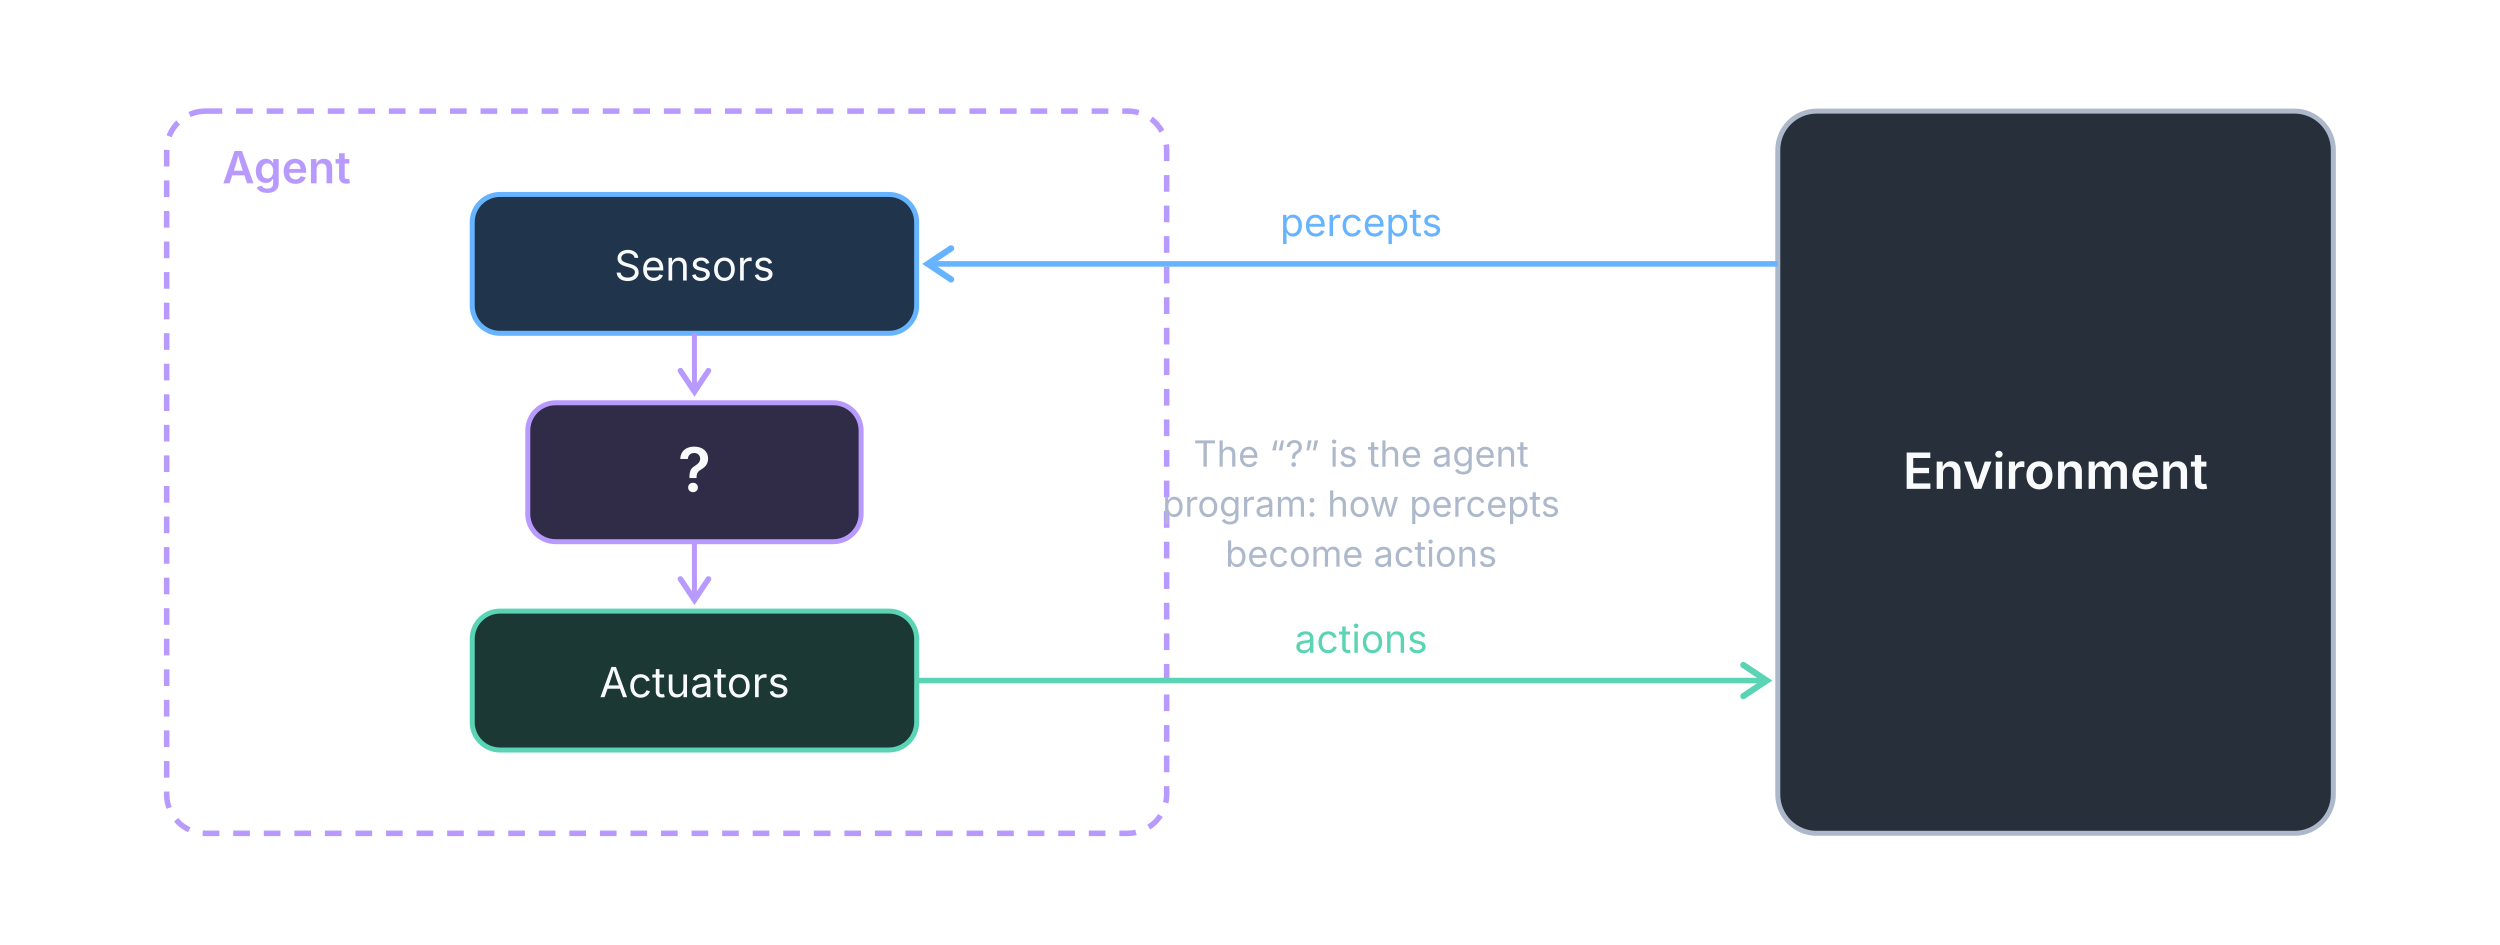
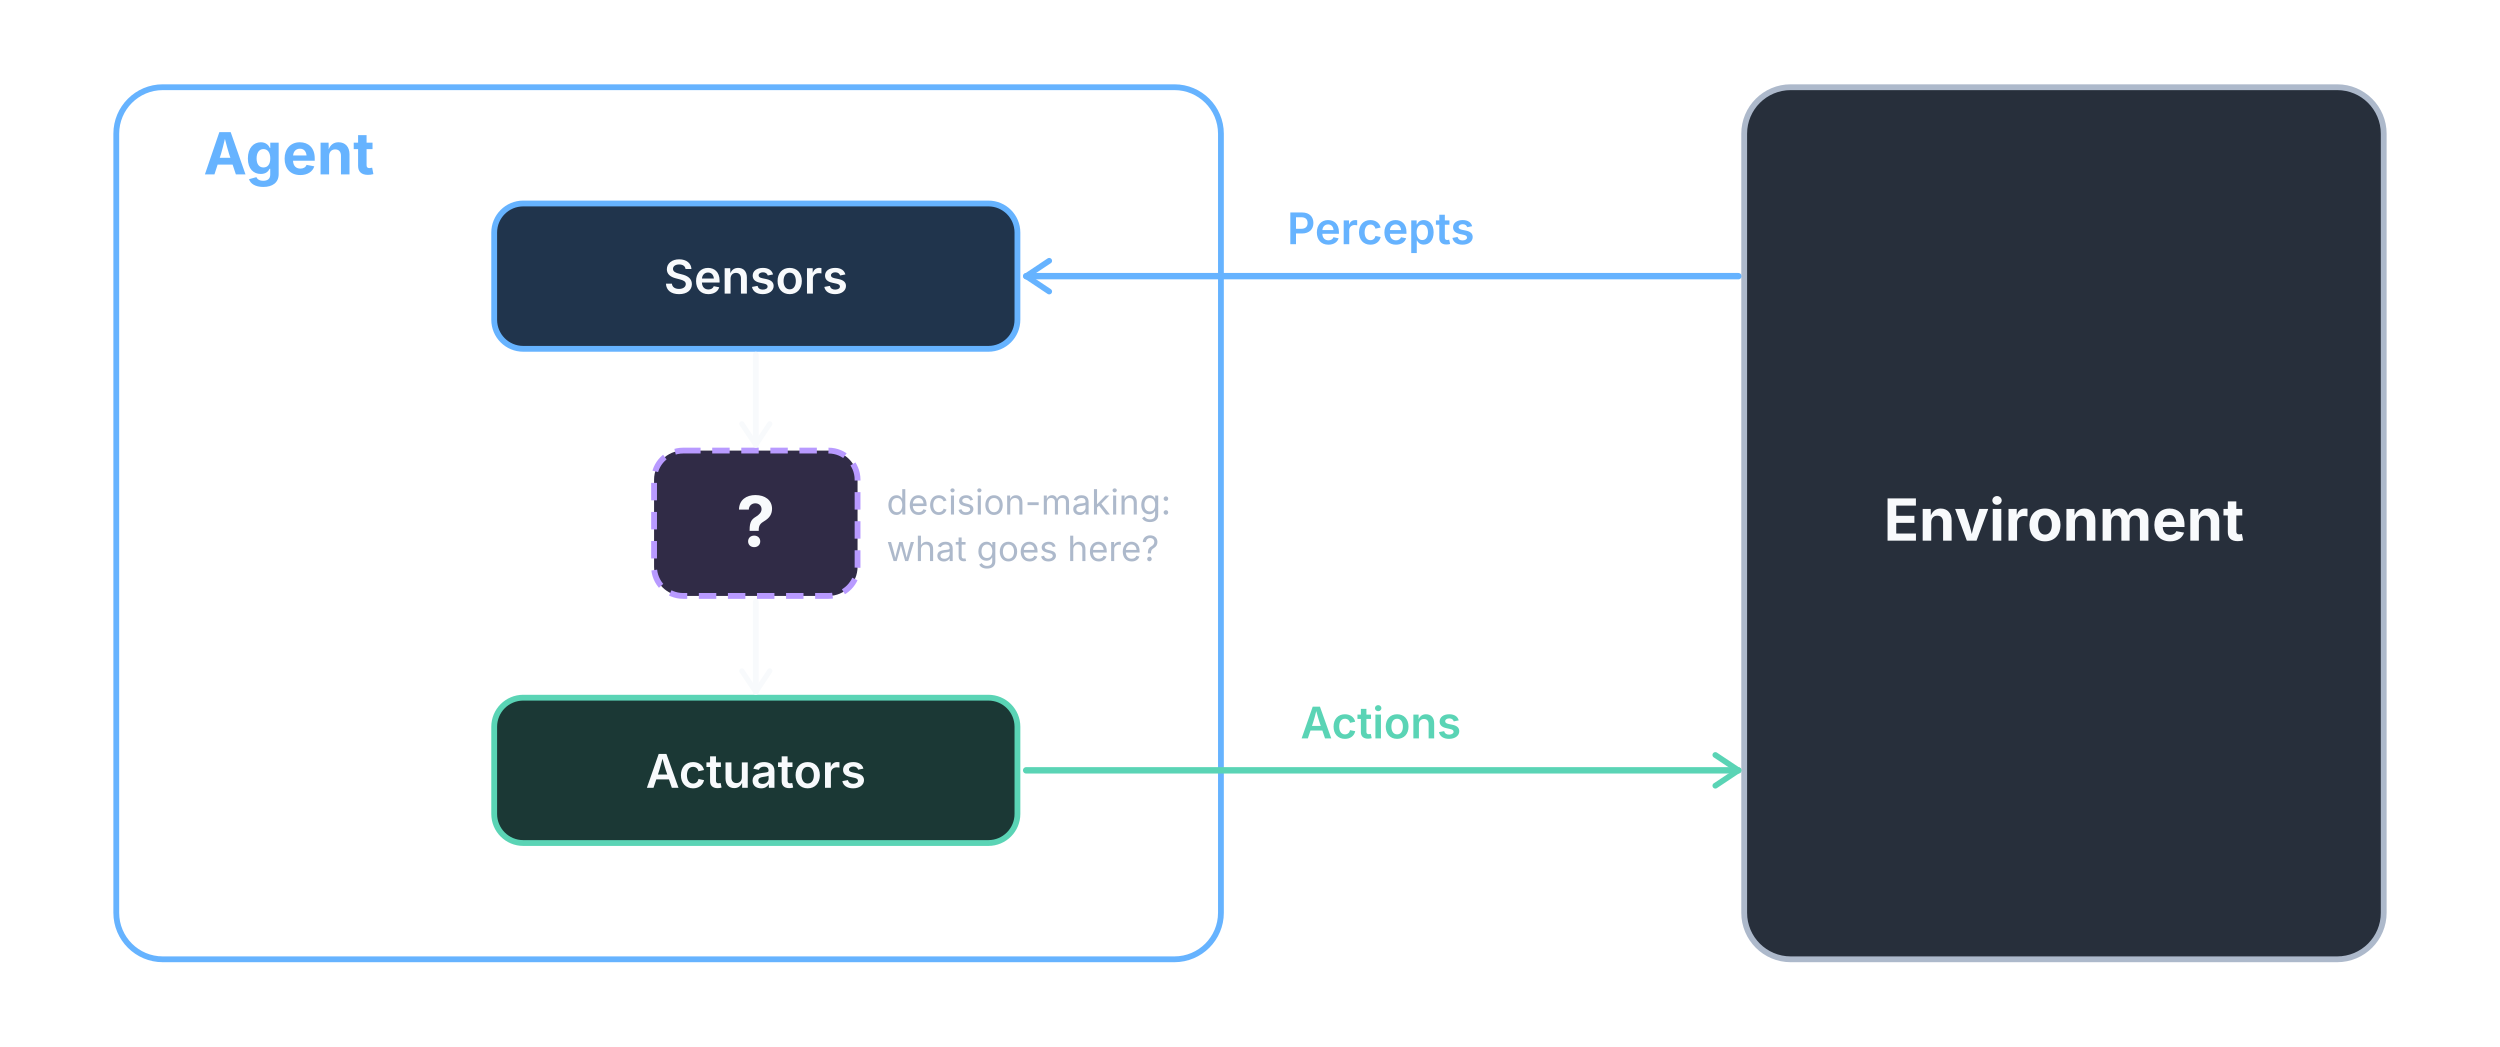
- <svg xmlns="http://www.w3.org/2000/svg" width="100%" viewBox="0 0 900 340" role="img">
+ <svg xmlns="http://www.w3.org/2000/svg" width="100%" viewBox="0 0 860 360" role="img">
  <defs>
-     <marker id="mb" viewBox="0 0 10 10" refX="8" refY="5" markerWidth="7" markerHeight="7" orient="auto-start-reverse">
-       <path d="M2 1L8 5L2 9" fill="none" stroke="#66b3ff" stroke-width="1.6" stroke-linecap="round" />
+     <marker id="a-blue" viewBox="0 0 10 10" refX="8" refY="5" markerWidth="6" markerHeight="6" orient="auto-start-reverse">
+       <path d="M2 1L8 5L2 9" fill="none" stroke="#66b3ff" stroke-width="1.5" stroke-linecap="round" stroke-linejoin="round" />
    </marker>
-     <marker id="mt" viewBox="0 0 10 10" refX="8" refY="5" markerWidth="7" markerHeight="7" orient="auto-start-reverse">
-       <path d="M2 1L8 5L2 9" fill="none" stroke="#5ad4b5" stroke-width="1.6" stroke-linecap="round" />
+     <marker id="a-violet" viewBox="0 0 10 10" refX="8" refY="5" markerWidth="6" markerHeight="6" orient="auto-start-reverse">
+       <path d="M2 1L8 5L2 9" fill="none" stroke="#b89aff" stroke-width="1.5" stroke-linecap="round" stroke-linejoin="round" />
    </marker>
-     <marker id="mv" viewBox="0 0 10 10" refX="8" refY="5" markerWidth="7" markerHeight="7" orient="auto-start-reverse">
-       <path d="M2 1L8 5L2 9" fill="none" stroke="#b89aff" stroke-width="1.6" stroke-linecap="round" />
+     <marker id="a-teal" viewBox="0 0 10 10" refX="8" refY="5" markerWidth="6" markerHeight="6" orient="auto-start-reverse">
+       <path d="M2 1L8 5L2 9" fill="none" stroke="#5ad4b5" stroke-width="1.5" stroke-linecap="round" stroke-linejoin="round" />
+     </marker>
+     <marker id="a-amber" viewBox="0 0 10 10" refX="8" refY="5" markerWidth="6" markerHeight="6" orient="auto-start-reverse">
+       <path d="M2 1L8 5L2 9" fill="none" stroke="#ffc778" stroke-width="1.5" stroke-linecap="round" stroke-linejoin="round" />
+     </marker>
+     <marker id="a-coral" viewBox="0 0 10 10" refX="8" refY="5" markerWidth="6" markerHeight="6" orient="auto-start-reverse">
+       <path d="M2 1L8 5L2 9" fill="none" stroke="#ff939b" stroke-width="1.5" stroke-linecap="round" stroke-linejoin="round" />
+     </marker>
+     <marker id="a-muted" viewBox="0 0 10 10" refX="8" refY="5" markerWidth="6" markerHeight="6" orient="auto-start-reverse">
+       <path d="M2 1L8 5L2 9" fill="none" stroke="#adb9cb" stroke-width="1.5" stroke-linecap="round" stroke-linejoin="round" />
+     </marker>
+     <marker id="a-white" viewBox="0 0 10 10" refX="8" refY="5" markerWidth="6" markerHeight="6" orient="auto-start-reverse">
+       <path d="M2 1L8 5L2 9" fill="none" stroke="#f8fafc" stroke-width="1.5" stroke-linecap="round" stroke-linejoin="round" />
    </marker>
  </defs>
-   <g font-family="Inter, ui-sans-serif, system-ui, -apple-system, BlinkMacSystemFont, Segoe UI, sans-serif">
-     <rect x="60" y="40" width="360" height="260" rx="14" fill="none" stroke="#b89aff" stroke-width="2" stroke-dasharray="6 5" />
-     <text x="80" y="66" font-size="16" font-weight="600" fill="#b89aff">Agent</text>
-     <rect x="170" y="70" width="160" height="50" rx="10" fill="#20344c" stroke="#66b3ff" stroke-width="1.8" />
-     <text x="250" y="101" text-anchor="middle" font-size="15" fill="#f8fafc">Sensors</text>
-     <rect x="190" y="145" width="120" height="50" rx="10" fill="#302b46" stroke="#b89aff" stroke-width="1.8" />
-     <text x="250" y="177" text-anchor="middle" font-size="22" font-weight="600" fill="#f8fafc">?</text>
-     <rect x="170" y="220" width="160" height="50" rx="10" fill="#1b3835" stroke="#5ad4b5" stroke-width="1.8" />
-     <text x="250" y="251" text-anchor="middle" font-size="15" fill="#f8fafc">Actuators</text>
-     <line x1="250" y1="120" x2="250" y2="141" stroke="#b89aff" stroke-width="1.8" marker-end="url(#mv)" />
-     <line x1="250" y1="195" x2="250" y2="216" stroke="#b89aff" stroke-width="1.8" marker-end="url(#mv)" />
-     <rect x="640" y="40" width="200" height="260" rx="14" fill="#272f3b" stroke="#adb9cb" stroke-width="1.8" />
-     <text x="740" y="176" text-anchor="middle" font-size="18" font-weight="600" fill="#f8fafc">Environment</text>
-     <path d="M640 95 L334 95" stroke="#66b3ff" stroke-width="2" fill="none" marker-end="url(#mb)" />
-     <text x="490" y="85" text-anchor="middle" font-size="14" fill="#66b3ff">percepts</text>
-     <path d="M330 245 L636 245" stroke="#5ad4b5" stroke-width="2" fill="none" marker-end="url(#mt)" />
-     <text x="490" y="235" text-anchor="middle" font-size="14" fill="#5ad4b5">actions</text>
-     <text x="490" y="168" text-anchor="middle" font-size="13" fill="#adb9cb">The “?” is the agent</text>
-     <text x="490" y="186" text-anchor="middle" font-size="13" fill="#adb9cb">program: how percepts</text>
-     <text x="490" y="204" text-anchor="middle" font-size="13" fill="#adb9cb">become actions</text>
-   </g>
+   <rect x="40" y="30" width="380" height="300" rx="16" fill="none" stroke="#66b3ff" stroke-width="2" vector-effect="non-scaling-stroke" />
+   <text x="70" y="60" font-family="Inter, ui-sans-serif, system-ui, -apple-system, BlinkMacSystemFont, Segoe UI, sans-serif" font-size="20" fill="#66b3ff" text-anchor="start" font-weight="700">Agent</text>
+   <rect x="170" y="70" width="180" height="50" rx="10" fill="#20344c" stroke="#66b3ff" stroke-width="2" vector-effect="non-scaling-stroke" />
+   <text x="260" y="101" font-family="Inter, ui-sans-serif, system-ui, -apple-system, BlinkMacSystemFont, Segoe UI, sans-serif" font-size="16" fill="#f8fafc" text-anchor="middle" font-weight="600">Sensors</text>
+   <rect x="225" y="155" width="70" height="50" rx="10" fill="#302b46" stroke="#b89aff" stroke-width="2" vector-effect="non-scaling-stroke" stroke-dasharray="6 4" />
+   <text x="260" y="188" font-family="Inter, ui-sans-serif, system-ui, -apple-system, BlinkMacSystemFont, Segoe UI, sans-serif" font-size="24" fill="#f8fafc" text-anchor="middle" font-weight="700">?</text>
+   <text x="305" y="177" font-family="Inter, ui-sans-serif, system-ui, -apple-system, BlinkMacSystemFont, Segoe UI, sans-serif" font-size="12" fill="#adb9cb" text-anchor="start" font-weight="normal">decision-making:</text>
+   <text x="305" y="193" font-family="Inter, ui-sans-serif, system-ui, -apple-system, BlinkMacSystemFont, Segoe UI, sans-serif" font-size="12" fill="#adb9cb" text-anchor="start" font-weight="normal">what goes here?</text>
+   <rect x="170" y="240" width="180" height="50" rx="10" fill="#1b3835" stroke="#5ad4b5" stroke-width="2" vector-effect="non-scaling-stroke" />
+   <text x="260" y="271" font-family="Inter, ui-sans-serif, system-ui, -apple-system, BlinkMacSystemFont, Segoe UI, sans-serif" font-size="16" fill="#f8fafc" text-anchor="middle" font-weight="600">Actuators</text>
+   <line x1="260.0" y1="122.0" x2="260.0" y2="153.0" stroke="#f8fafc" stroke-width="2" stroke-linecap="round" vector-effect="non-scaling-stroke" marker-end="url(#a-white)" />
+   <line x1="260.0" y1="207.0" x2="260.0" y2="238.0" stroke="#f8fafc" stroke-width="2" stroke-linecap="round" vector-effect="non-scaling-stroke" marker-end="url(#a-white)" />
+   <rect x="600" y="30" width="220" height="300" rx="16" fill="#272f3b" stroke="#adb9cb" stroke-width="2" vector-effect="non-scaling-stroke" />
+   <text x="710" y="186" font-family="Inter, ui-sans-serif, system-ui, -apple-system, BlinkMacSystemFont, Segoe UI, sans-serif" font-size="20" fill="#f8fafc" text-anchor="middle" font-weight="700">Environment</text>
+   <line x1="598.0" y1="95.0" x2="353.0" y2="95.0" stroke="#66b3ff" stroke-width="2.2" stroke-linecap="round" vector-effect="non-scaling-stroke" marker-end="url(#a-blue)" />
+   <text x="475" y="84" font-family="Inter, ui-sans-serif, system-ui, -apple-system, BlinkMacSystemFont, Segoe UI, sans-serif" font-size="15" fill="#66b3ff" text-anchor="middle" font-weight="600">Percepts</text>
+   <line x1="353.0" y1="265.0" x2="598.0" y2="265.0" stroke="#5ad4b5" stroke-width="2.2" stroke-linecap="round" vector-effect="non-scaling-stroke" marker-end="url(#a-teal)" />
+   <text x="475" y="254" font-family="Inter, ui-sans-serif, system-ui, -apple-system, BlinkMacSystemFont, Segoe UI, sans-serif" font-size="15" fill="#5ad4b5" text-anchor="middle" font-weight="600">Actions</text>
</svg>
